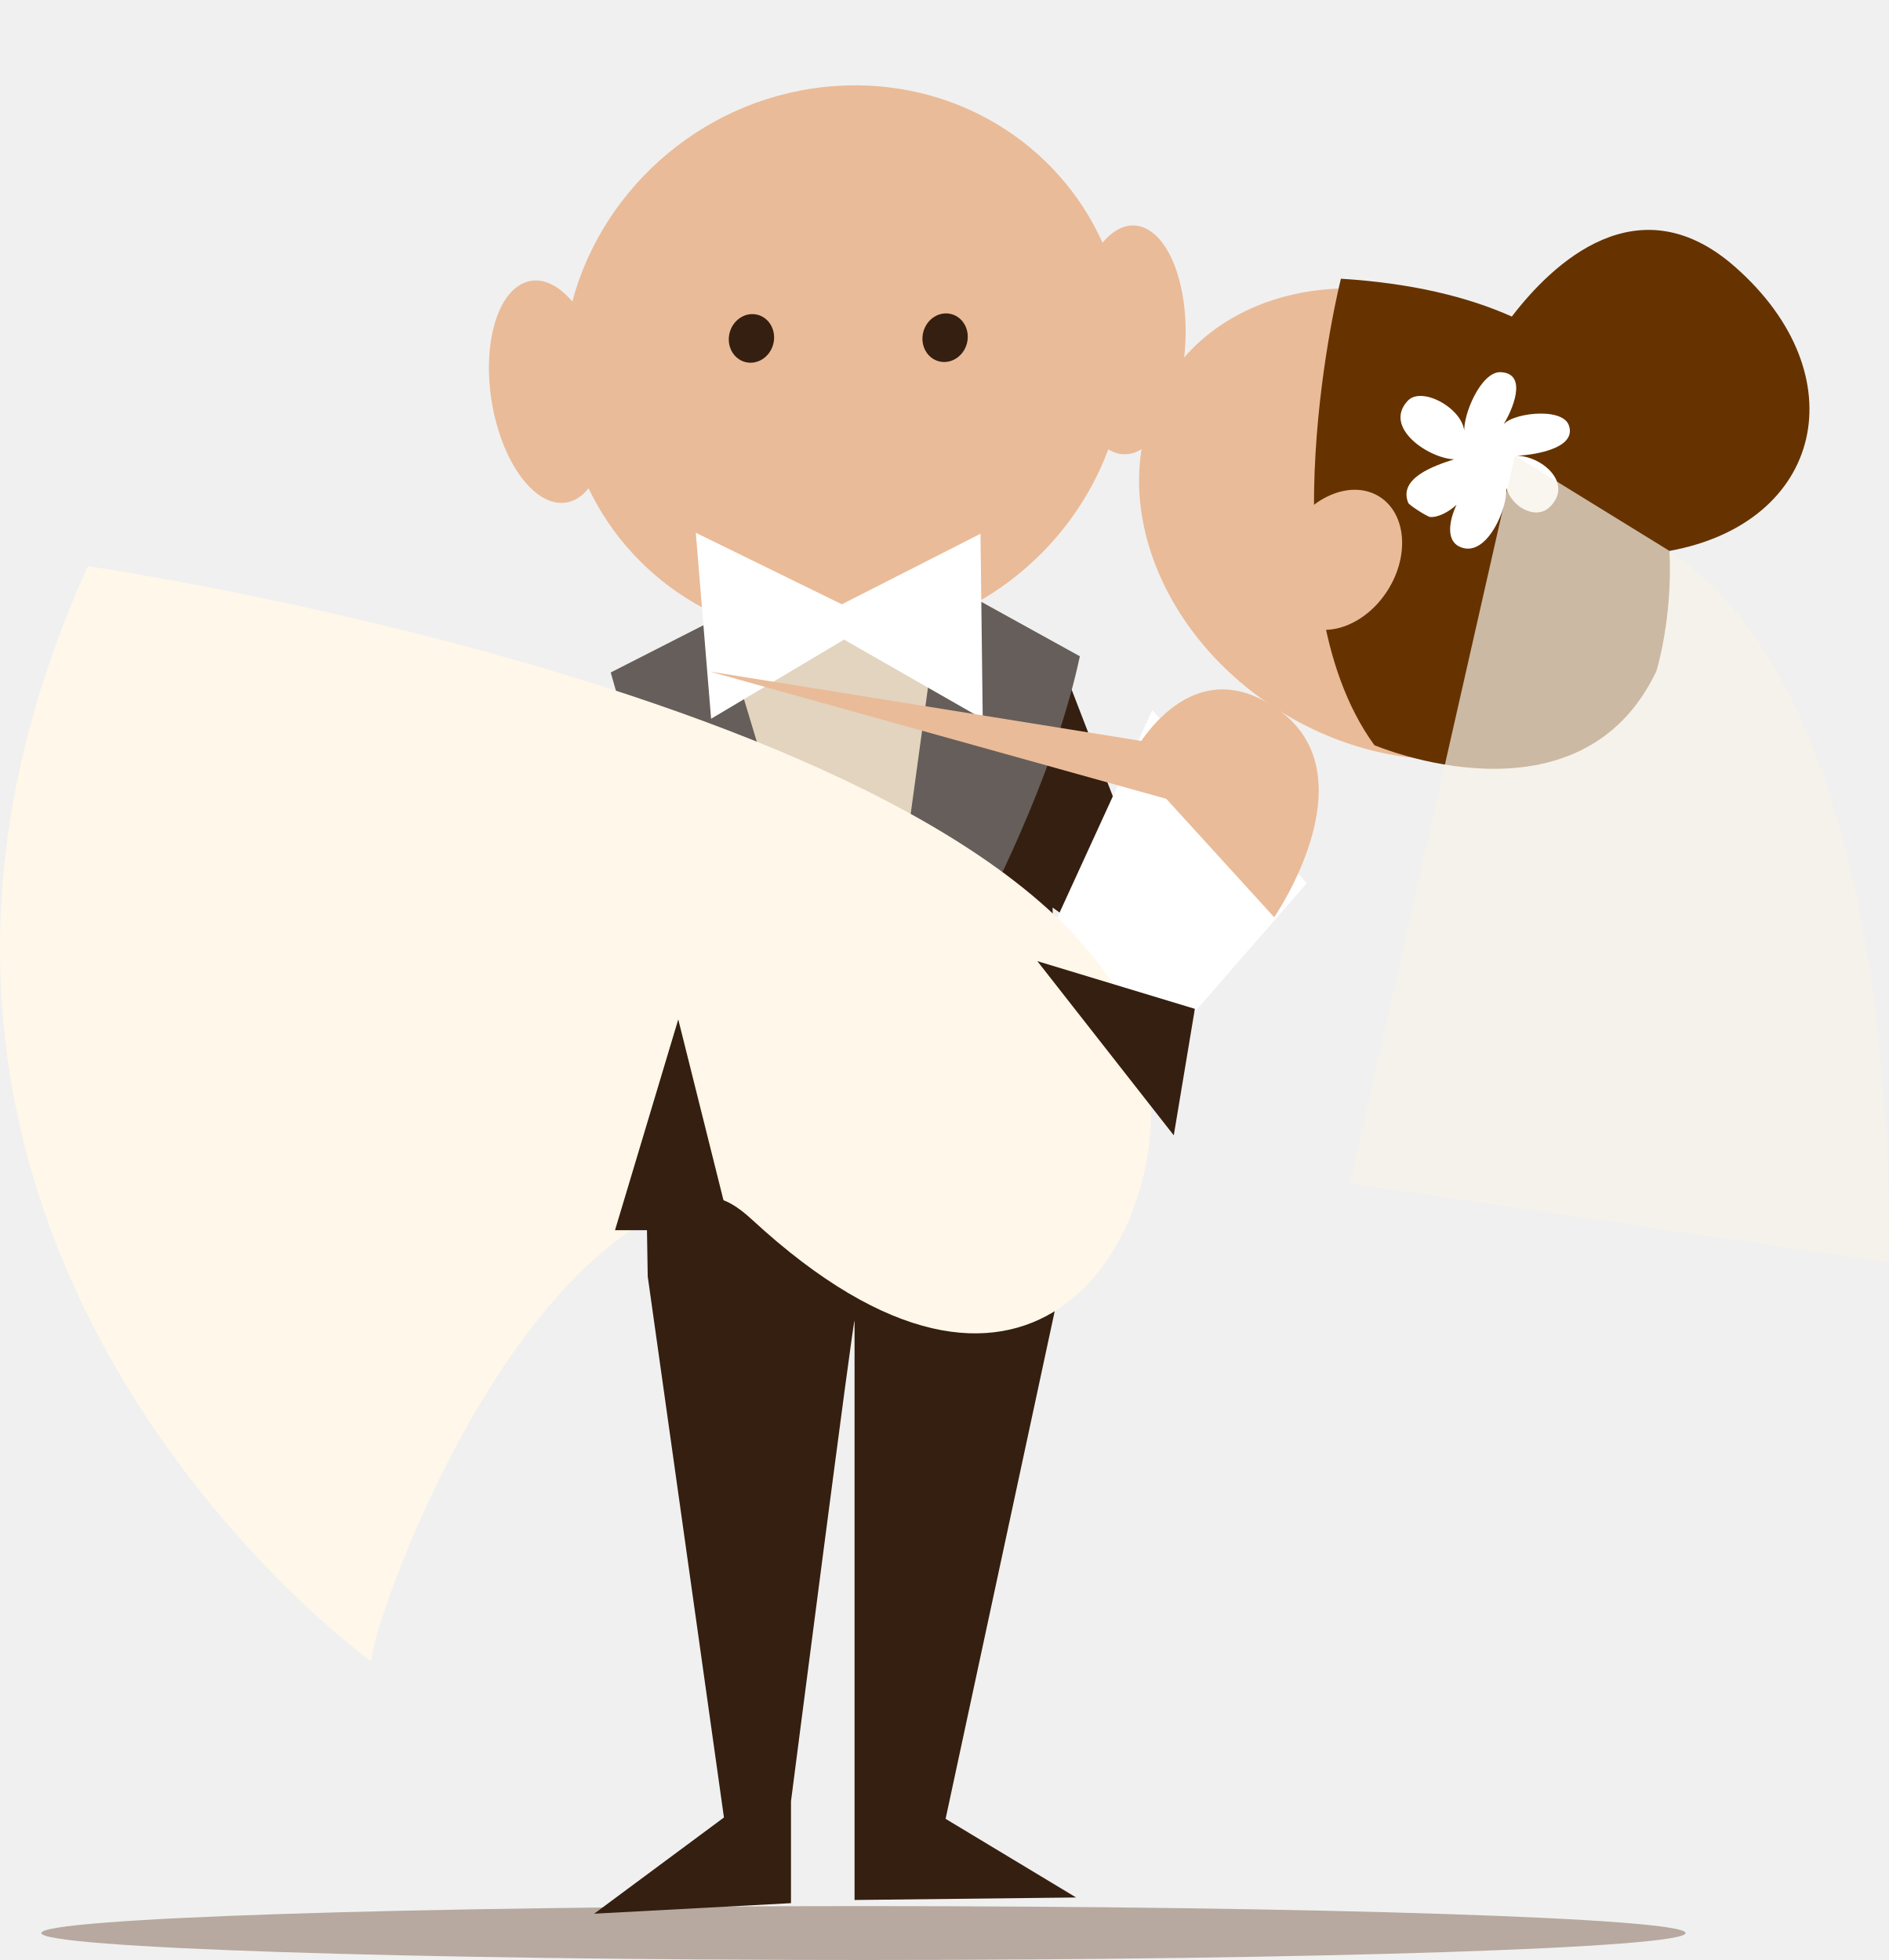
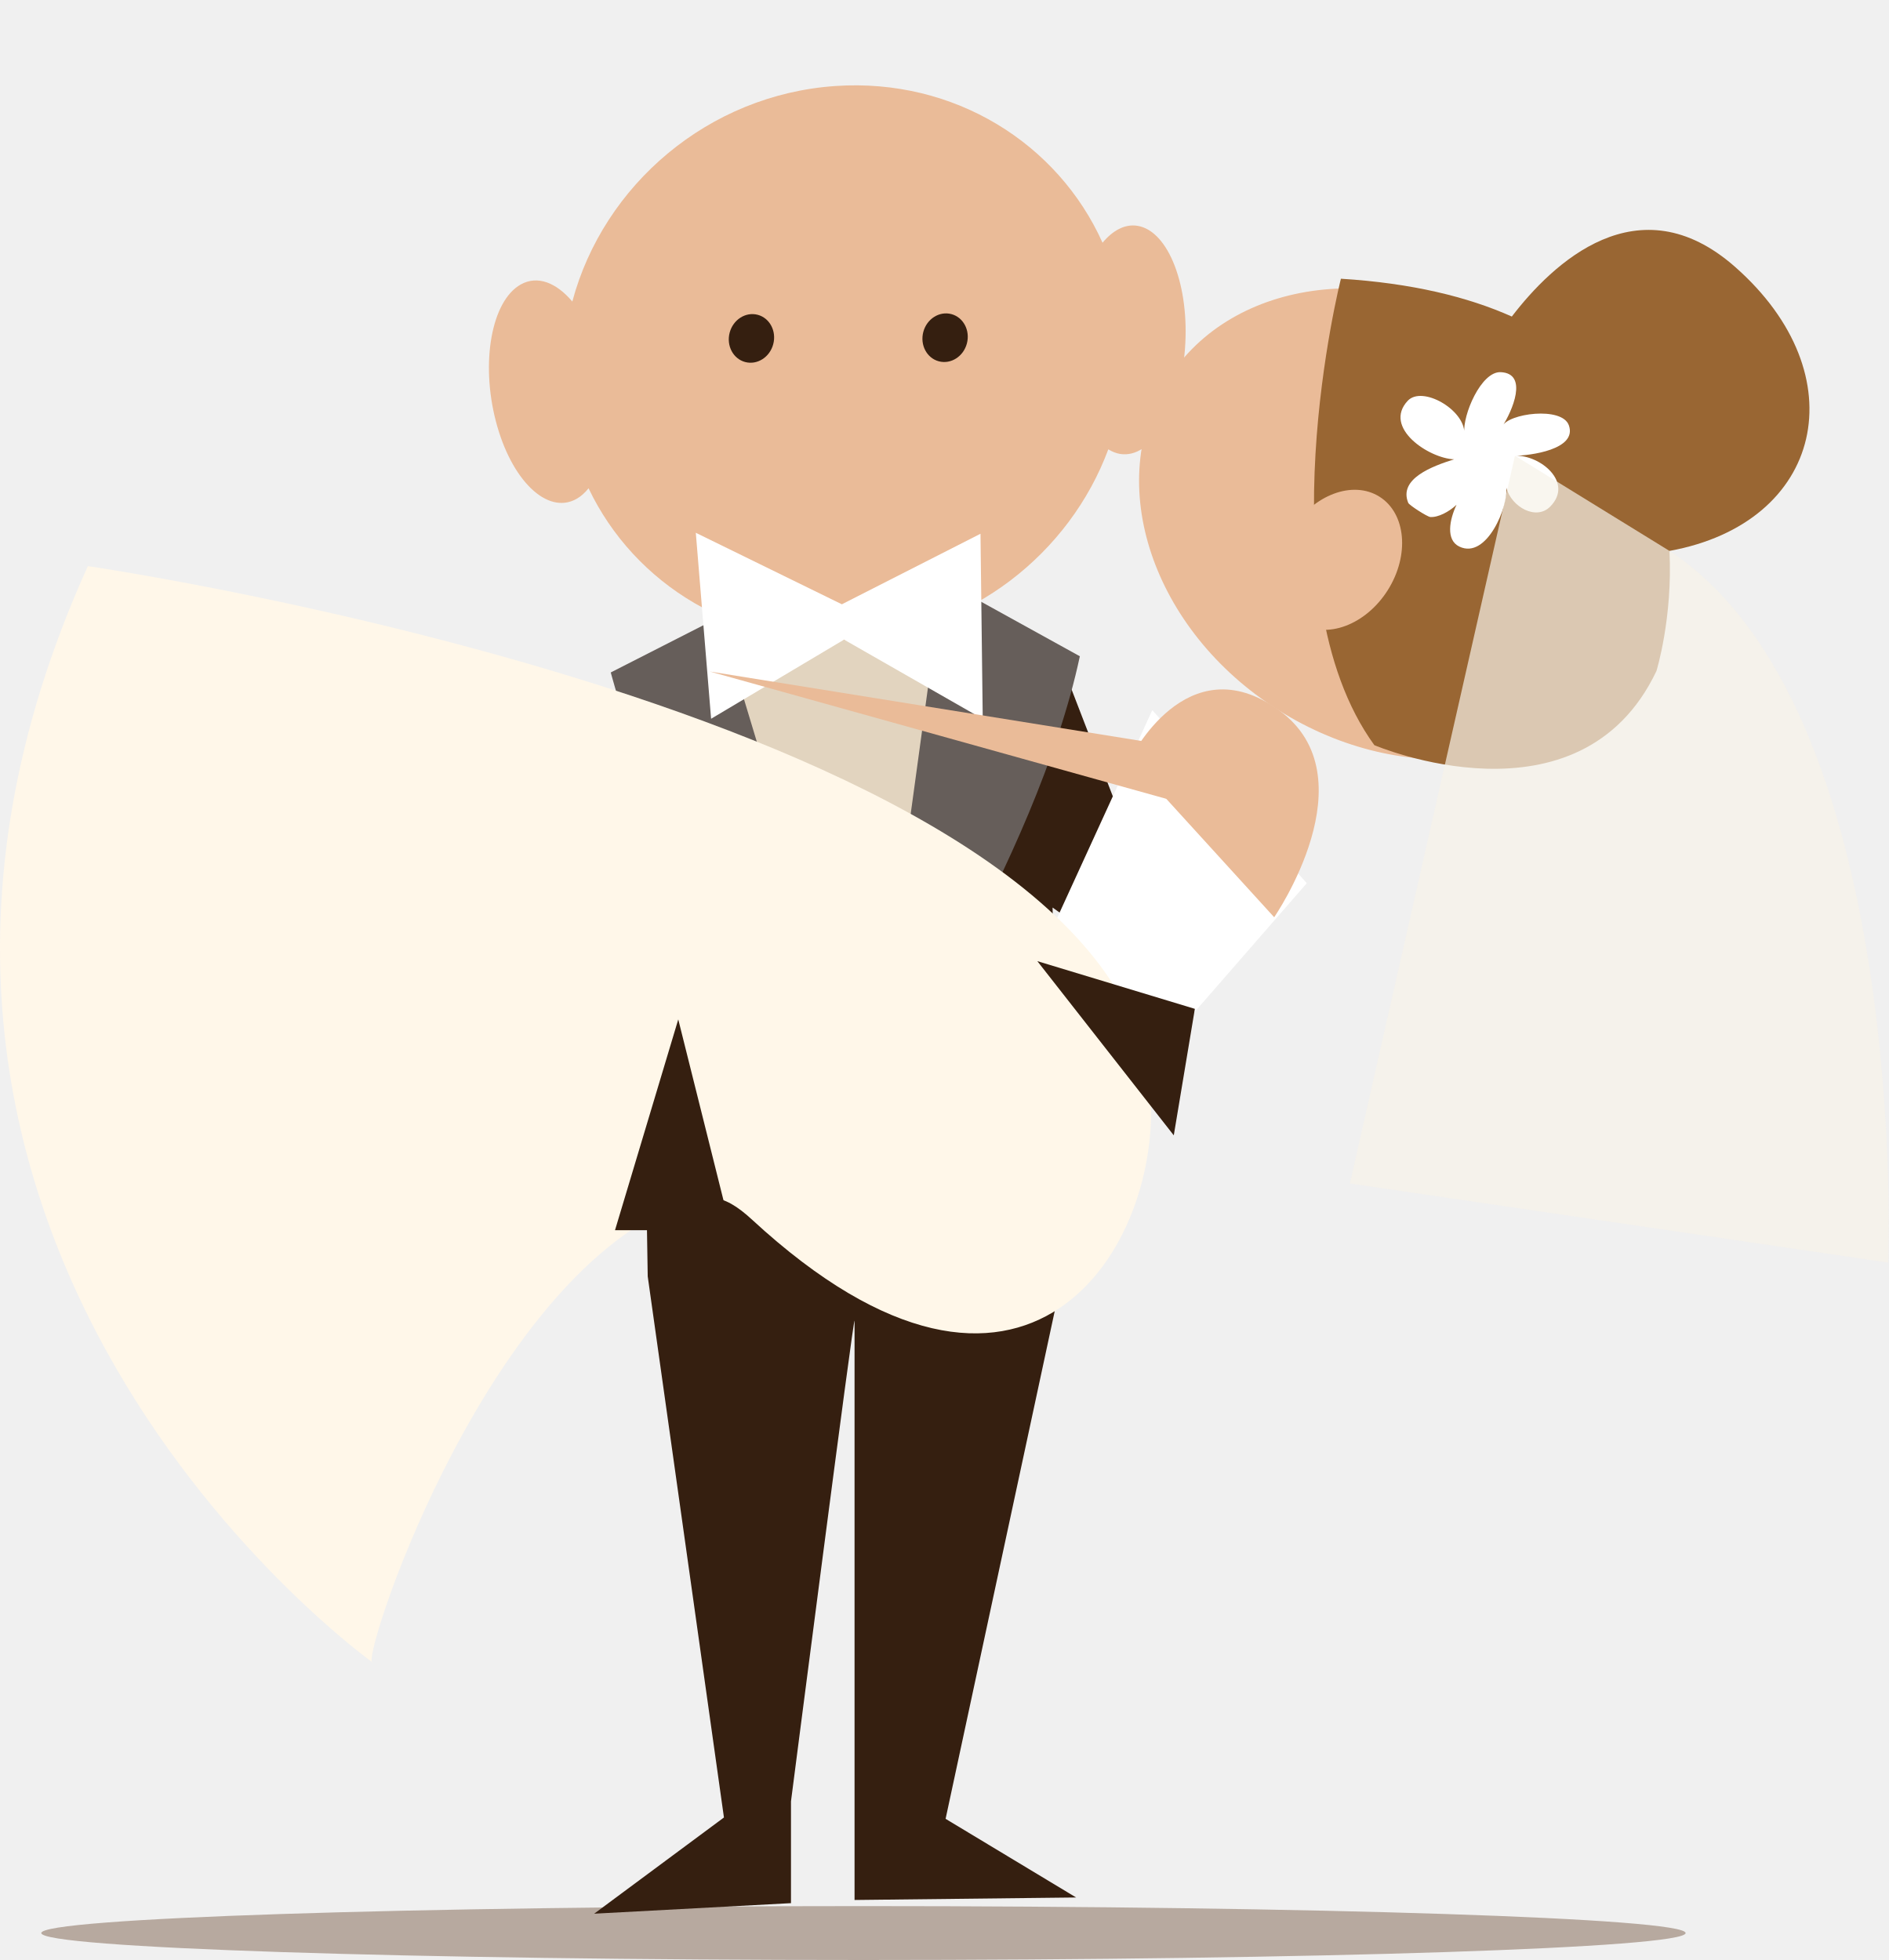
<svg xmlns="http://www.w3.org/2000/svg" version="1.1" id="Layer_1" x="0px" y="0px" width="179.153px" height="185.942px" viewBox="0 0 179.153 185.942" enable-background="new 0 0 179.153 185.942" xml:space="preserve">
  <g>
    <ellipse fill="#B7A99F" cx="81.899" cy="183.385" rx="77.983" ry="2.557" />
    <g>
      <path fill="#351F10" d="M99.837,86.097l13.497,9.61l-12.909-33.448l-39.4,1.29L48.334,87.707l12.525-2.428l0.578,35.807    l7.23,51.336l-12.309,9.127l18.667-1v-9.655c0,0,6.03-46.813,6.03-45.576c0,1.236,0,54.93,0,54.93l21.018-0.237l-12.382-7.462    l10.904-50.744L99.837,86.097z" />
      <polygon fill="#E2D4BF" points="67.364,58.763 82.569,105.089 92.093,57.939   " />
      <g>
        <path fill="#EABB98" d="M112.394,33.123c0.459-5.976-1.555-11.215-4.494-11.699c-1.185-0.195-2.336,0.42-3.323,1.603     c-4.23-9.427-14.064-15.628-25.317-14.869c-12.074,0.819-22.022,9.4-24.975,20.449c-1.52-1.805-3.312-2.504-4.889-1.62     c-2.765,1.547-3.825,7.355-2.364,12.972c1.46,5.619,4.885,8.92,7.65,7.371c0.425-0.236,0.803-0.586,1.144-1.007     c4.352,9.14,14.039,15.101,25.083,14.354c11.19-0.757,20.549-8.176,24.216-18.051c0.352,0.22,0.723,0.373,1.111,0.437     C109.179,43.546,111.934,39.096,112.394,33.123z" />
        <g>
          <ellipse transform="matrix(-0.9667 -0.2558 0.2558 -0.9667 131.9639 81.3719)" fill="#351F10" cx="71.274" cy="32.104" rx="2.138" ry="2.318" />
          <ellipse transform="matrix(-0.9668 -0.2557 0.2557 -0.9668 168.1215 85.9365)" fill="#351F10" cx="89.647" cy="32.04" rx="2.138" ry="2.317" />
        </g>
      </g>
      <path fill="#665E5A" d="M68.217,58.551l-10.285,5.243c0,0,8.55,32.627,24.212,40.871L68.217,58.551z" />
      <path fill="#665E5A" d="M89.408,55.068l-6.838,50.021c0,0,15.734-23.458,19.855-42.83L89.408,55.068z" />
      <polygon fill="#FFFFFF" points="79.851,57.328 65.998,50.544 67.449,68.187 80.06,60.68 93.214,68.205 93,50.637   " />
    </g>
    <polygon fill="#FFFFFF" points="109.297,67.369 98.393,91.183 109.889,99.933 123.95,83.788  " />
    <g>
      <path fill="#FFF7E9" d="M8.334,53.708c0,0,97.64,14.245,100.763,49.532c1.333,15.055-11.763,36.468-37.763,12.468    c-2.859-2.639-4.546-2.614-8-1c-18.146,8.478-29.239,43.309-28,43C35.334,157.708-20.666,117.708,8.334,53.708z" />
      <ellipse transform="matrix(-0.8457 -0.5336 0.5336 -0.8457 217.876 162.3792)" fill="#EABB98" cx="132.411" cy="49.695" rx="25.617" ry="20.898" />
-       <path fill="#663300" d="M158.351,52.264c14.613-2.665,17.875-16.695,6.217-26.95c-9.193-8.087-17.313-0.32-21.17,4.716    c-4.191-1.871-9.497-3.17-16.211-3.588c0,0-7.486,29.555,3.171,44.25c0,0,19.475,8.301,26.757-7.033    C157.116,63.659,158.668,58.63,158.351,52.264z" />
+       <path fill="#996633" d="M158.351,52.264c14.613-2.665,17.875-16.695,6.217-26.95c-9.193-8.087-17.313-0.32-21.17,4.716    c-4.191-1.871-9.497-3.17-16.211-3.588c0,0-7.486,29.555,3.171,44.25c0,0,19.475,8.301,26.757-7.033    C157.116,63.659,158.668,58.63,158.351,52.264z" />
      <path fill="#FFFFFF" d="M143.696,43.235c1.375-0.012,5.942-0.572,5.11-2.891c-0.653-1.821-5.794-1.118-6.311,0.106    c0.929-1.42,2.508-5.019-0.15-5.143c-1.87-0.087-3.626,4.091-3.452,5.774c0.02-2.229-3.998-4.52-5.367-3.061    c-2.381,2.545,2.002,5.467,4.401,5.555c-2.062,0.649-5.294,1.836-4.353,4.131c0.093,0.224,1.805,1.321,2.091,1.341    c0.738,0.054,1.775-0.489,2.489-1.16c-0.676,1.431-1.031,3.34,0.261,3.964c2.632,1.269,4.685-3.928,4.457-5.582    c0.51,1.859,2.853,3.129,4.17,1.788C149.295,45.765,146.083,43.144,143.696,43.235z" />
      <path opacity="0.7" fill="#F7F2E8" enable-background="new    " d="M158.351,52.264l-14.655-9.029l-15.657,69.039l51.064,7.506    C179.103,119.78,181.198,67.259,158.351,52.264z" />
      <path fill="#EABB98" d="M107.199,72.024c0,0,5.335-10.983,14.099-4.657c8.763,6.325-0.441,19.65-0.441,19.65L107.199,72.024z" />
      <polygon fill="#EABB98" points="118.418,71.928 67.334,63.708 121.962,78.946   " />
      <ellipse transform="matrix(-0.8457 -0.5336 0.5336 -0.8457 206.1935 165.8225)" fill="#EABB98" cx="127.067" cy="53.105" rx="5.394" ry="7.079" />
      <polygon fill="#351F10" points="111.334,107.708 98.393,91.183 113.334,95.708   " />
    </g>
    <polygon fill="#351F10" points="58.334,116.708 64.334,96.708 69.334,116.708  " />
  </g>
</svg>
